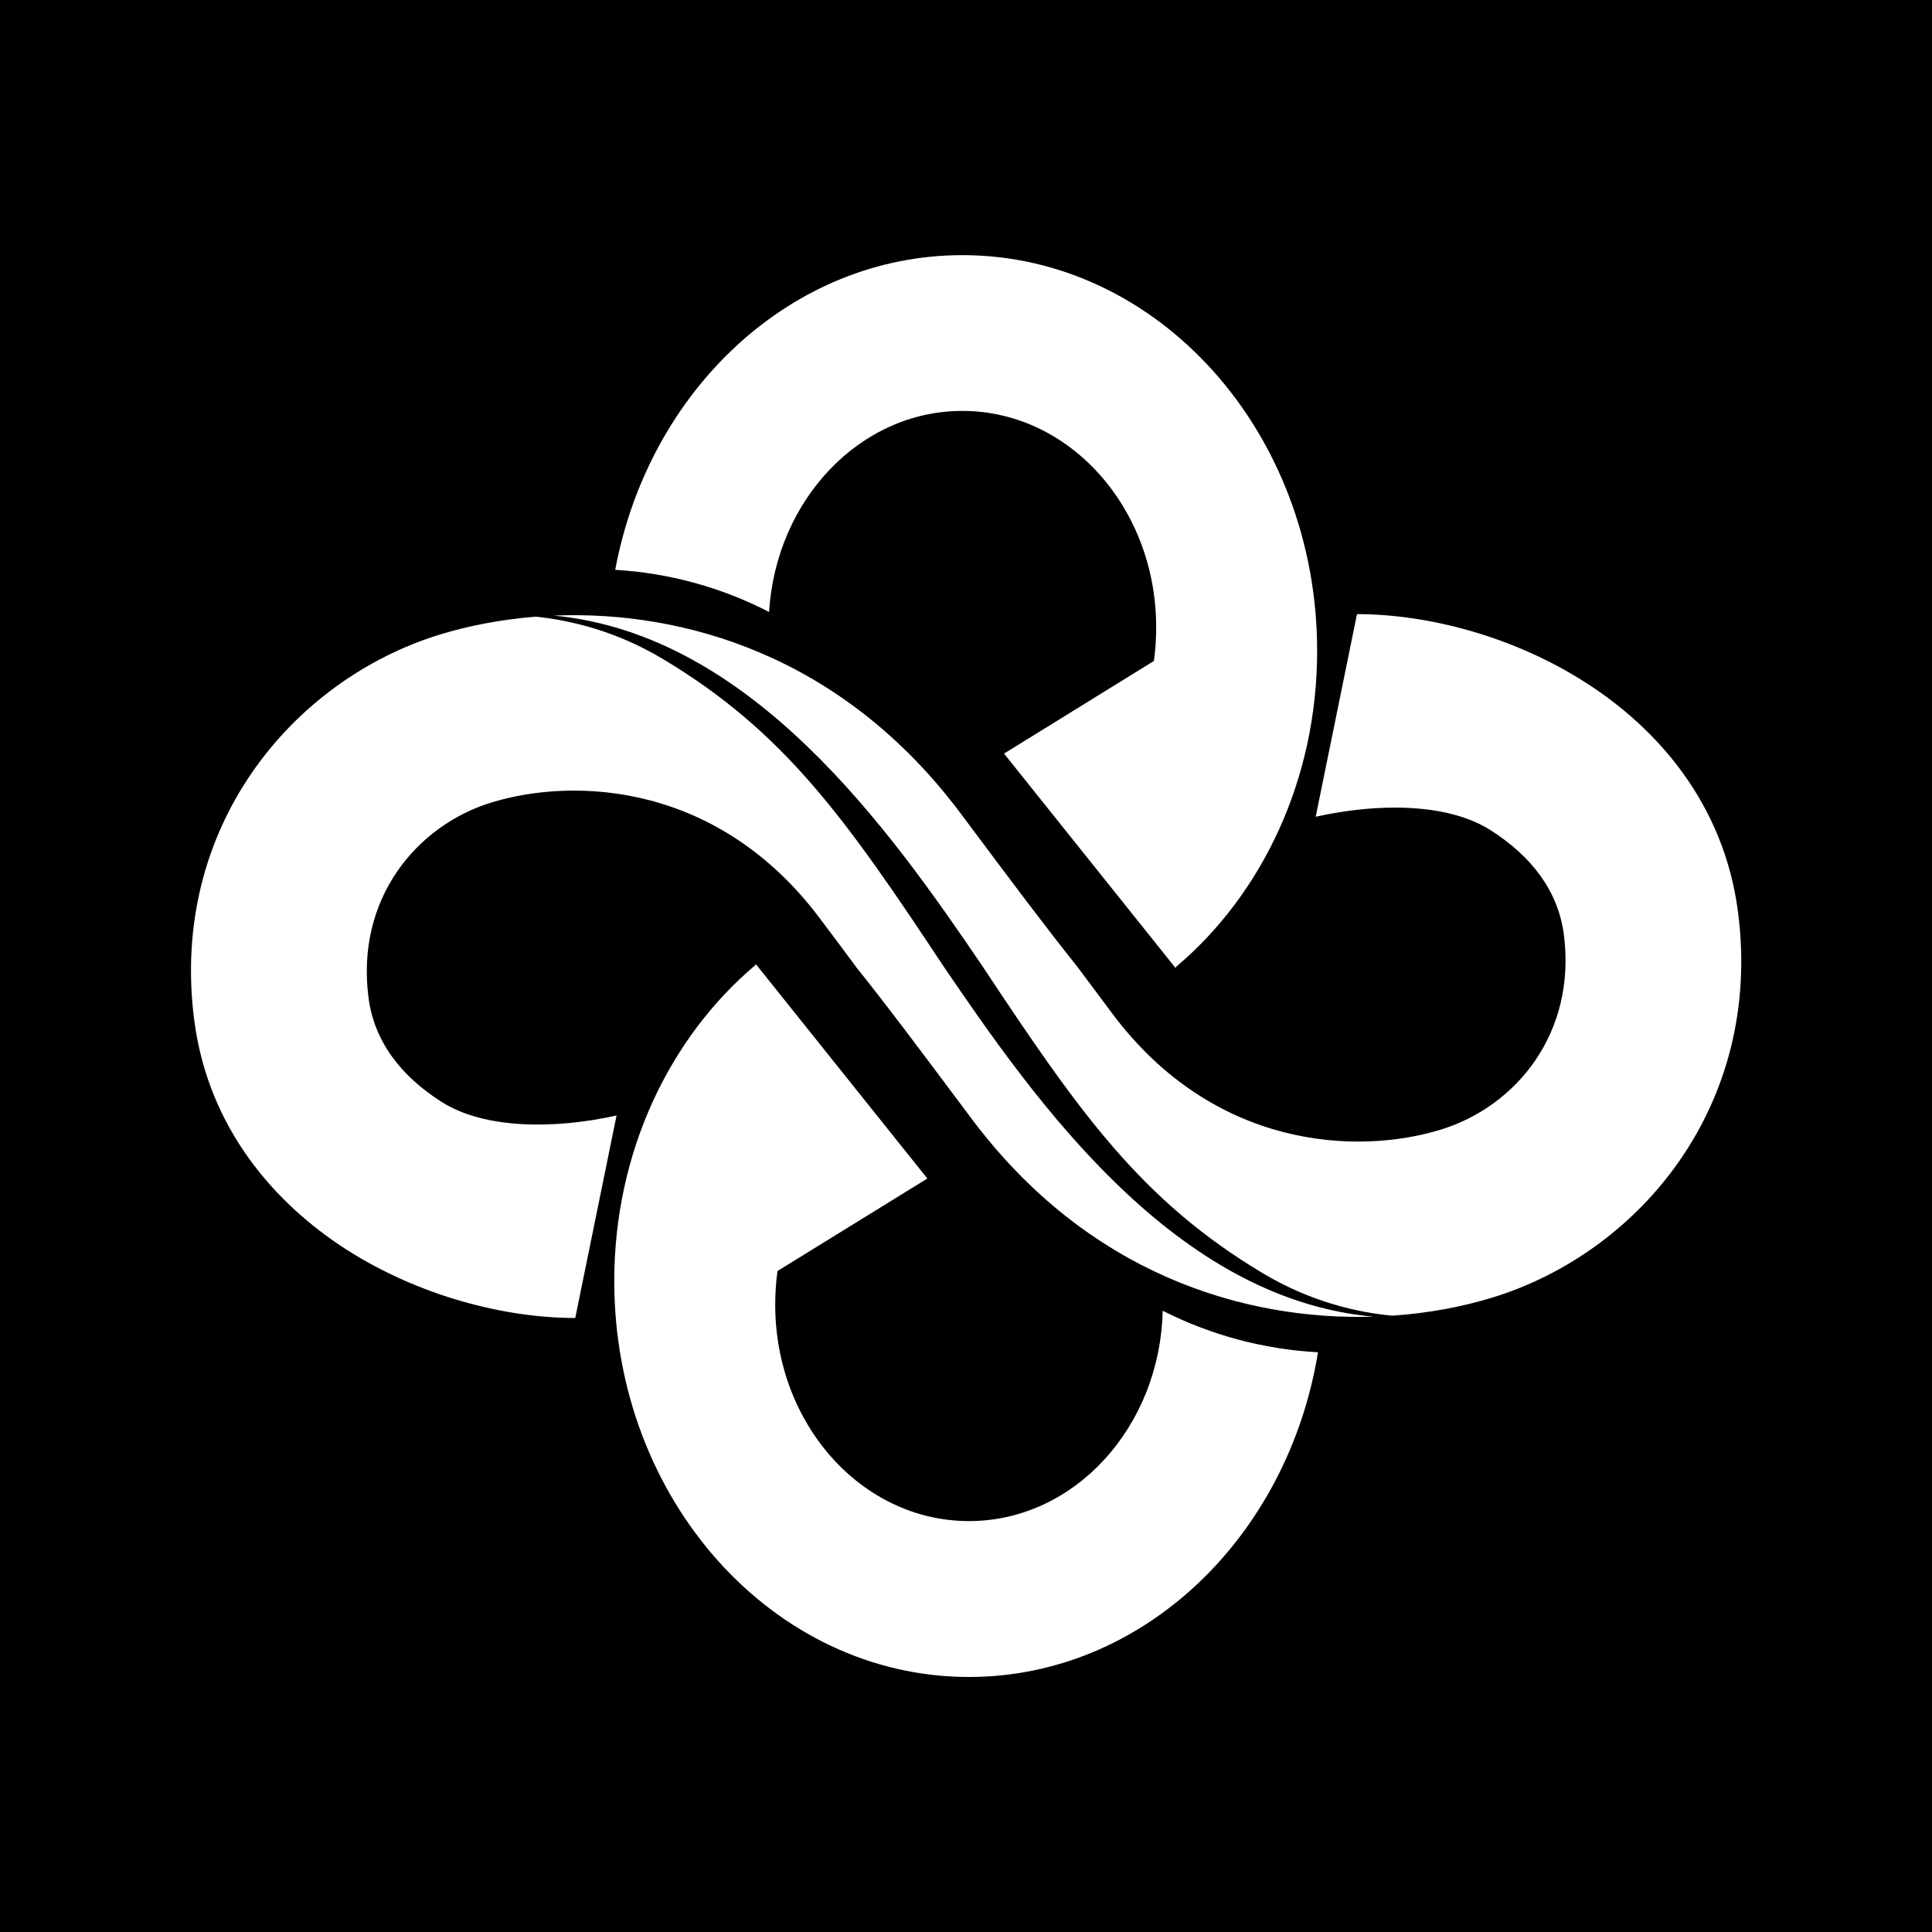
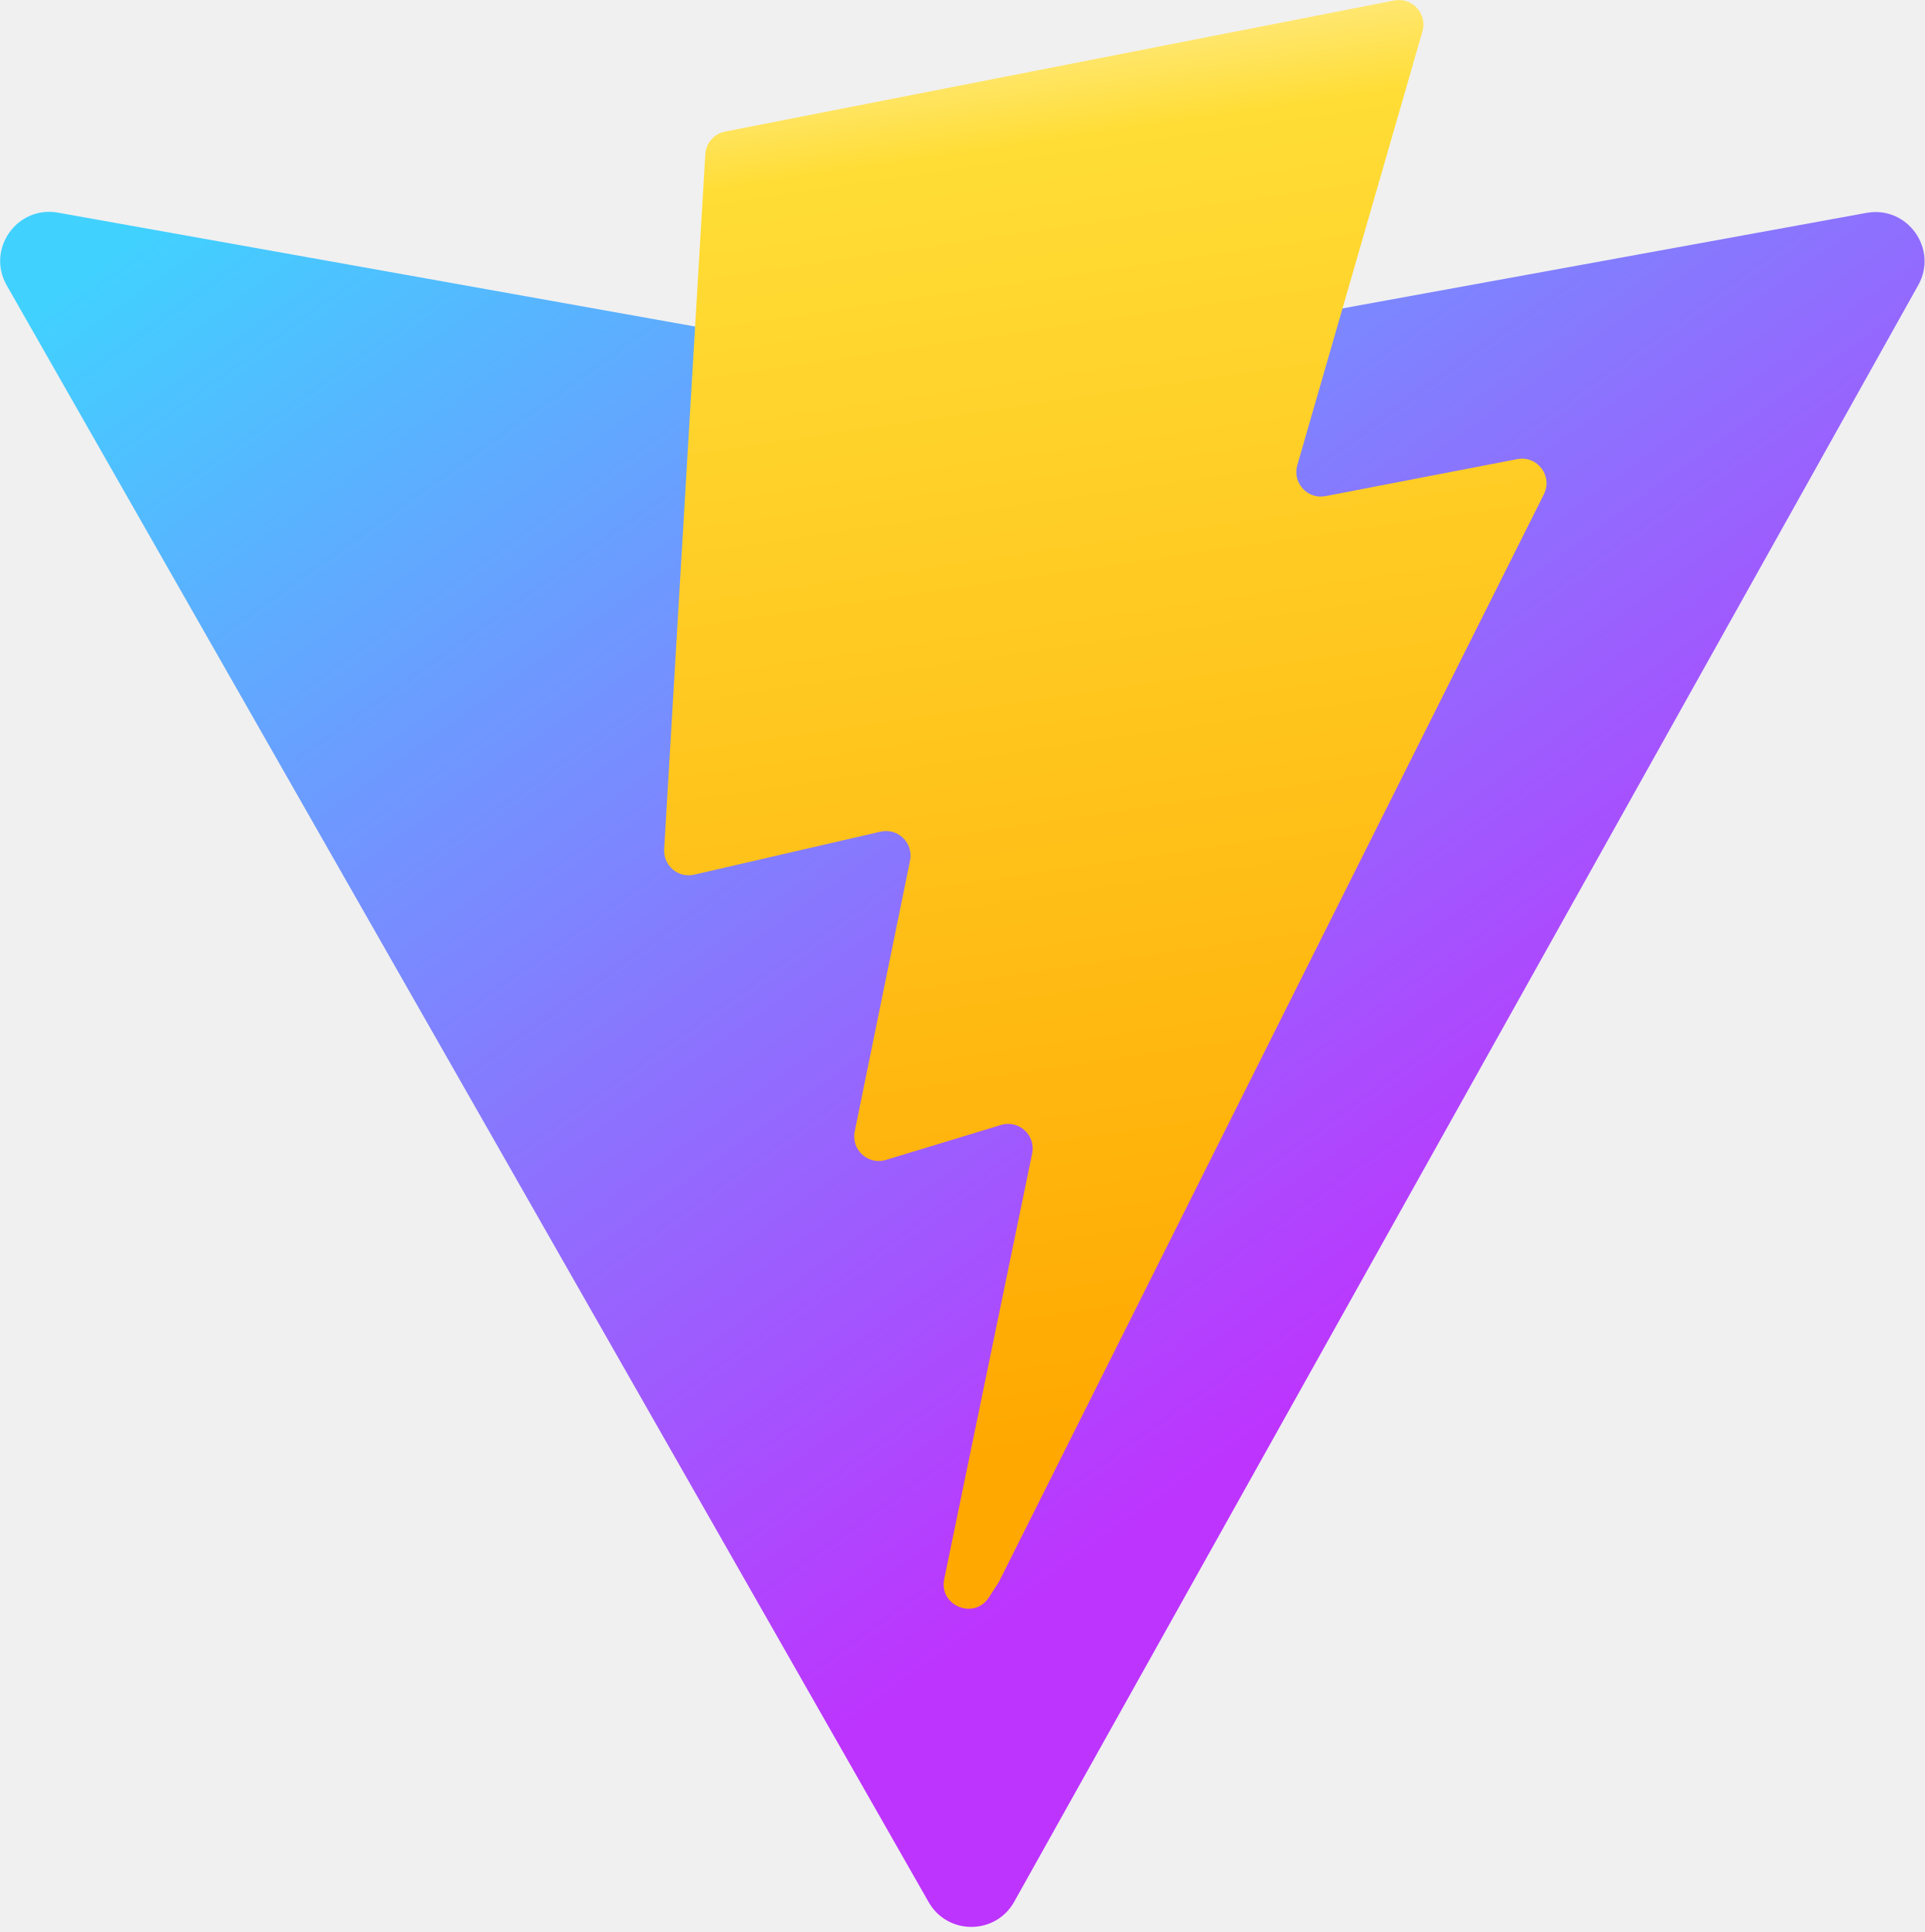
- <svg xmlns="http://www.w3.org/2000/svg" width="16" height="16" viewBox="0 0 16 16" fill="none">
-   <g clip-path="url(#clip0_121_6473)">
-     <path d="M16 0H0V16H16V0Z" fill="black" />
-     <path fill-rule="evenodd" clip-rule="evenodd" d="M5.095 4.719C5.372 3.231 6.554 2.113 7.97 2.113C9.592 2.113 10.908 3.58 10.908 5.391C10.908 6.458 10.45 7.407 9.742 8.005L9.735 8.016L8.315 6.241L9.556 5.474C9.569 5.383 9.575 5.29 9.575 5.195C9.575 4.206 8.857 3.403 7.97 3.403C7.122 3.403 6.427 4.138 6.369 5.068C5.983 4.869 5.552 4.746 5.095 4.719ZM4.438 5.107C4.147 5.13 3.878 5.183 3.643 5.255C2.419 5.631 1.4 6.855 1.609 8.452C1.726 9.343 2.274 9.969 2.878 10.354C3.472 10.731 4.175 10.915 4.764 10.915L5.106 9.238C4.593 9.352 4.014 9.352 3.658 9.126C3.313 8.907 3.098 8.618 3.052 8.263C2.945 7.446 3.447 6.837 4.07 6.646C4.761 6.434 5.951 6.484 6.792 7.609C6.835 7.666 6.877 7.723 6.919 7.778C6.975 7.854 7.03 7.928 7.085 8.001H7.084C7.342 8.322 7.626 8.703 7.965 9.156L8.045 9.263C9.012 10.556 10.31 10.937 11.374 10.904C9.728 10.756 8.582 9.132 7.813 8.001H7.813C7.005 6.781 6.496 6.059 5.489 5.457C5.104 5.226 4.726 5.137 4.438 5.107ZM11.531 10.896C11.24 10.869 10.854 10.781 10.459 10.545C9.453 9.943 8.944 9.221 8.136 8.001H8.136C7.369 6.872 6.226 5.253 4.586 5.098C5.658 5.054 6.978 5.428 7.957 6.738L8.037 6.845C8.376 7.299 8.661 7.68 8.918 8.001H8.918C8.972 8.074 9.028 8.148 9.084 8.223C9.125 8.279 9.168 8.335 9.21 8.392C10.051 9.517 11.241 9.568 11.932 9.355C12.555 9.164 13.057 8.555 12.951 7.738C12.904 7.383 12.689 7.095 12.344 6.875C11.989 6.649 11.41 6.649 10.896 6.764L11.238 5.086C11.827 5.086 12.531 5.27 13.124 5.648C13.729 6.032 14.276 6.658 14.393 7.549C14.602 9.147 13.584 10.37 12.359 10.746C12.115 10.821 11.834 10.875 11.531 10.896ZM8.025 13.888C9.467 13.888 10.666 12.728 10.915 11.199C10.454 11.174 10.018 11.052 9.629 10.855C9.606 11.821 8.896 12.597 8.025 12.597C7.138 12.597 6.42 11.795 6.42 10.805C6.42 10.71 6.426 10.617 6.439 10.526L7.68 9.76L6.26 7.985L6.253 7.995C5.545 8.593 5.087 9.542 5.087 10.609C5.087 12.42 6.403 13.888 8.025 13.888Z" fill="white" />
-   </g>
+ <svg xmlns="http://www.w3.org/2000/svg" aria-hidden="true" role="img" class="iconify iconify--logos" width="31.88" height="32" preserveAspectRatio="xMidYMid meet" viewBox="0 0 256 257">
  <defs>
-     <clipPath id="clip0_121_6473">
-       <rect width="16" height="16" fill="white" />
-     </clipPath>
+     <linearGradient id="IconifyId1813088fe1fbc01fb466" x1="-.828%" x2="57.636%" y1="7.652%" y2="78.411%">
+       <stop offset="0%" stop-color="#41D1FF" />
+       <stop offset="100%" stop-color="#BD34FE" />
+     </linearGradient>
+     <linearGradient id="IconifyId1813088fe1fbc01fb467" x1="43.376%" x2="50.316%" y1="2.242%" y2="89.03%">
+       <stop offset="0%" stop-color="#FFEA83" />
+       <stop offset="8.333%" stop-color="#FFDD35" />
+       <stop offset="100%" stop-color="#FFA800" />
+     </linearGradient>
  </defs>
+   <path fill="url(#IconifyId1813088fe1fbc01fb466)" d="M255.153 37.938L134.897 252.976c-2.483 4.44-8.862 4.466-11.382.048L.875 37.958c-2.746-4.814 1.371-10.646 6.827-9.67l120.385 21.517a6.537 6.537 0 0 0 2.322-.004l117.867-21.483c5.438-.991 9.574 4.796 6.877 9.62Z" />
+   <path fill="url(#IconifyId1813088fe1fbc01fb467)" d="M185.432.063L96.44 17.501a3.268 3.268 0 0 0-2.634 3.014l-5.474 92.456a3.268 3.268 0 0 0 3.997 3.378l24.777-5.718c2.318-.535 4.413 1.507 3.936 3.838l-7.361 36.047c-.495 2.426 1.782 4.5 4.151 3.78l15.304-4.649c2.372-.72 4.652 1.36 4.15 3.788l-11.698 56.621c-.732 3.542 3.979 5.473 5.943 2.437l1.313-2.028l72.516-144.72c1.215-2.423-.88-5.186-3.54-4.672l-25.505 4.922c-2.396.462-4.435-1.77-3.759-4.114l16.646-57.705c.677-2.35-1.37-4.583-3.769-4.113Z" />
</svg>
